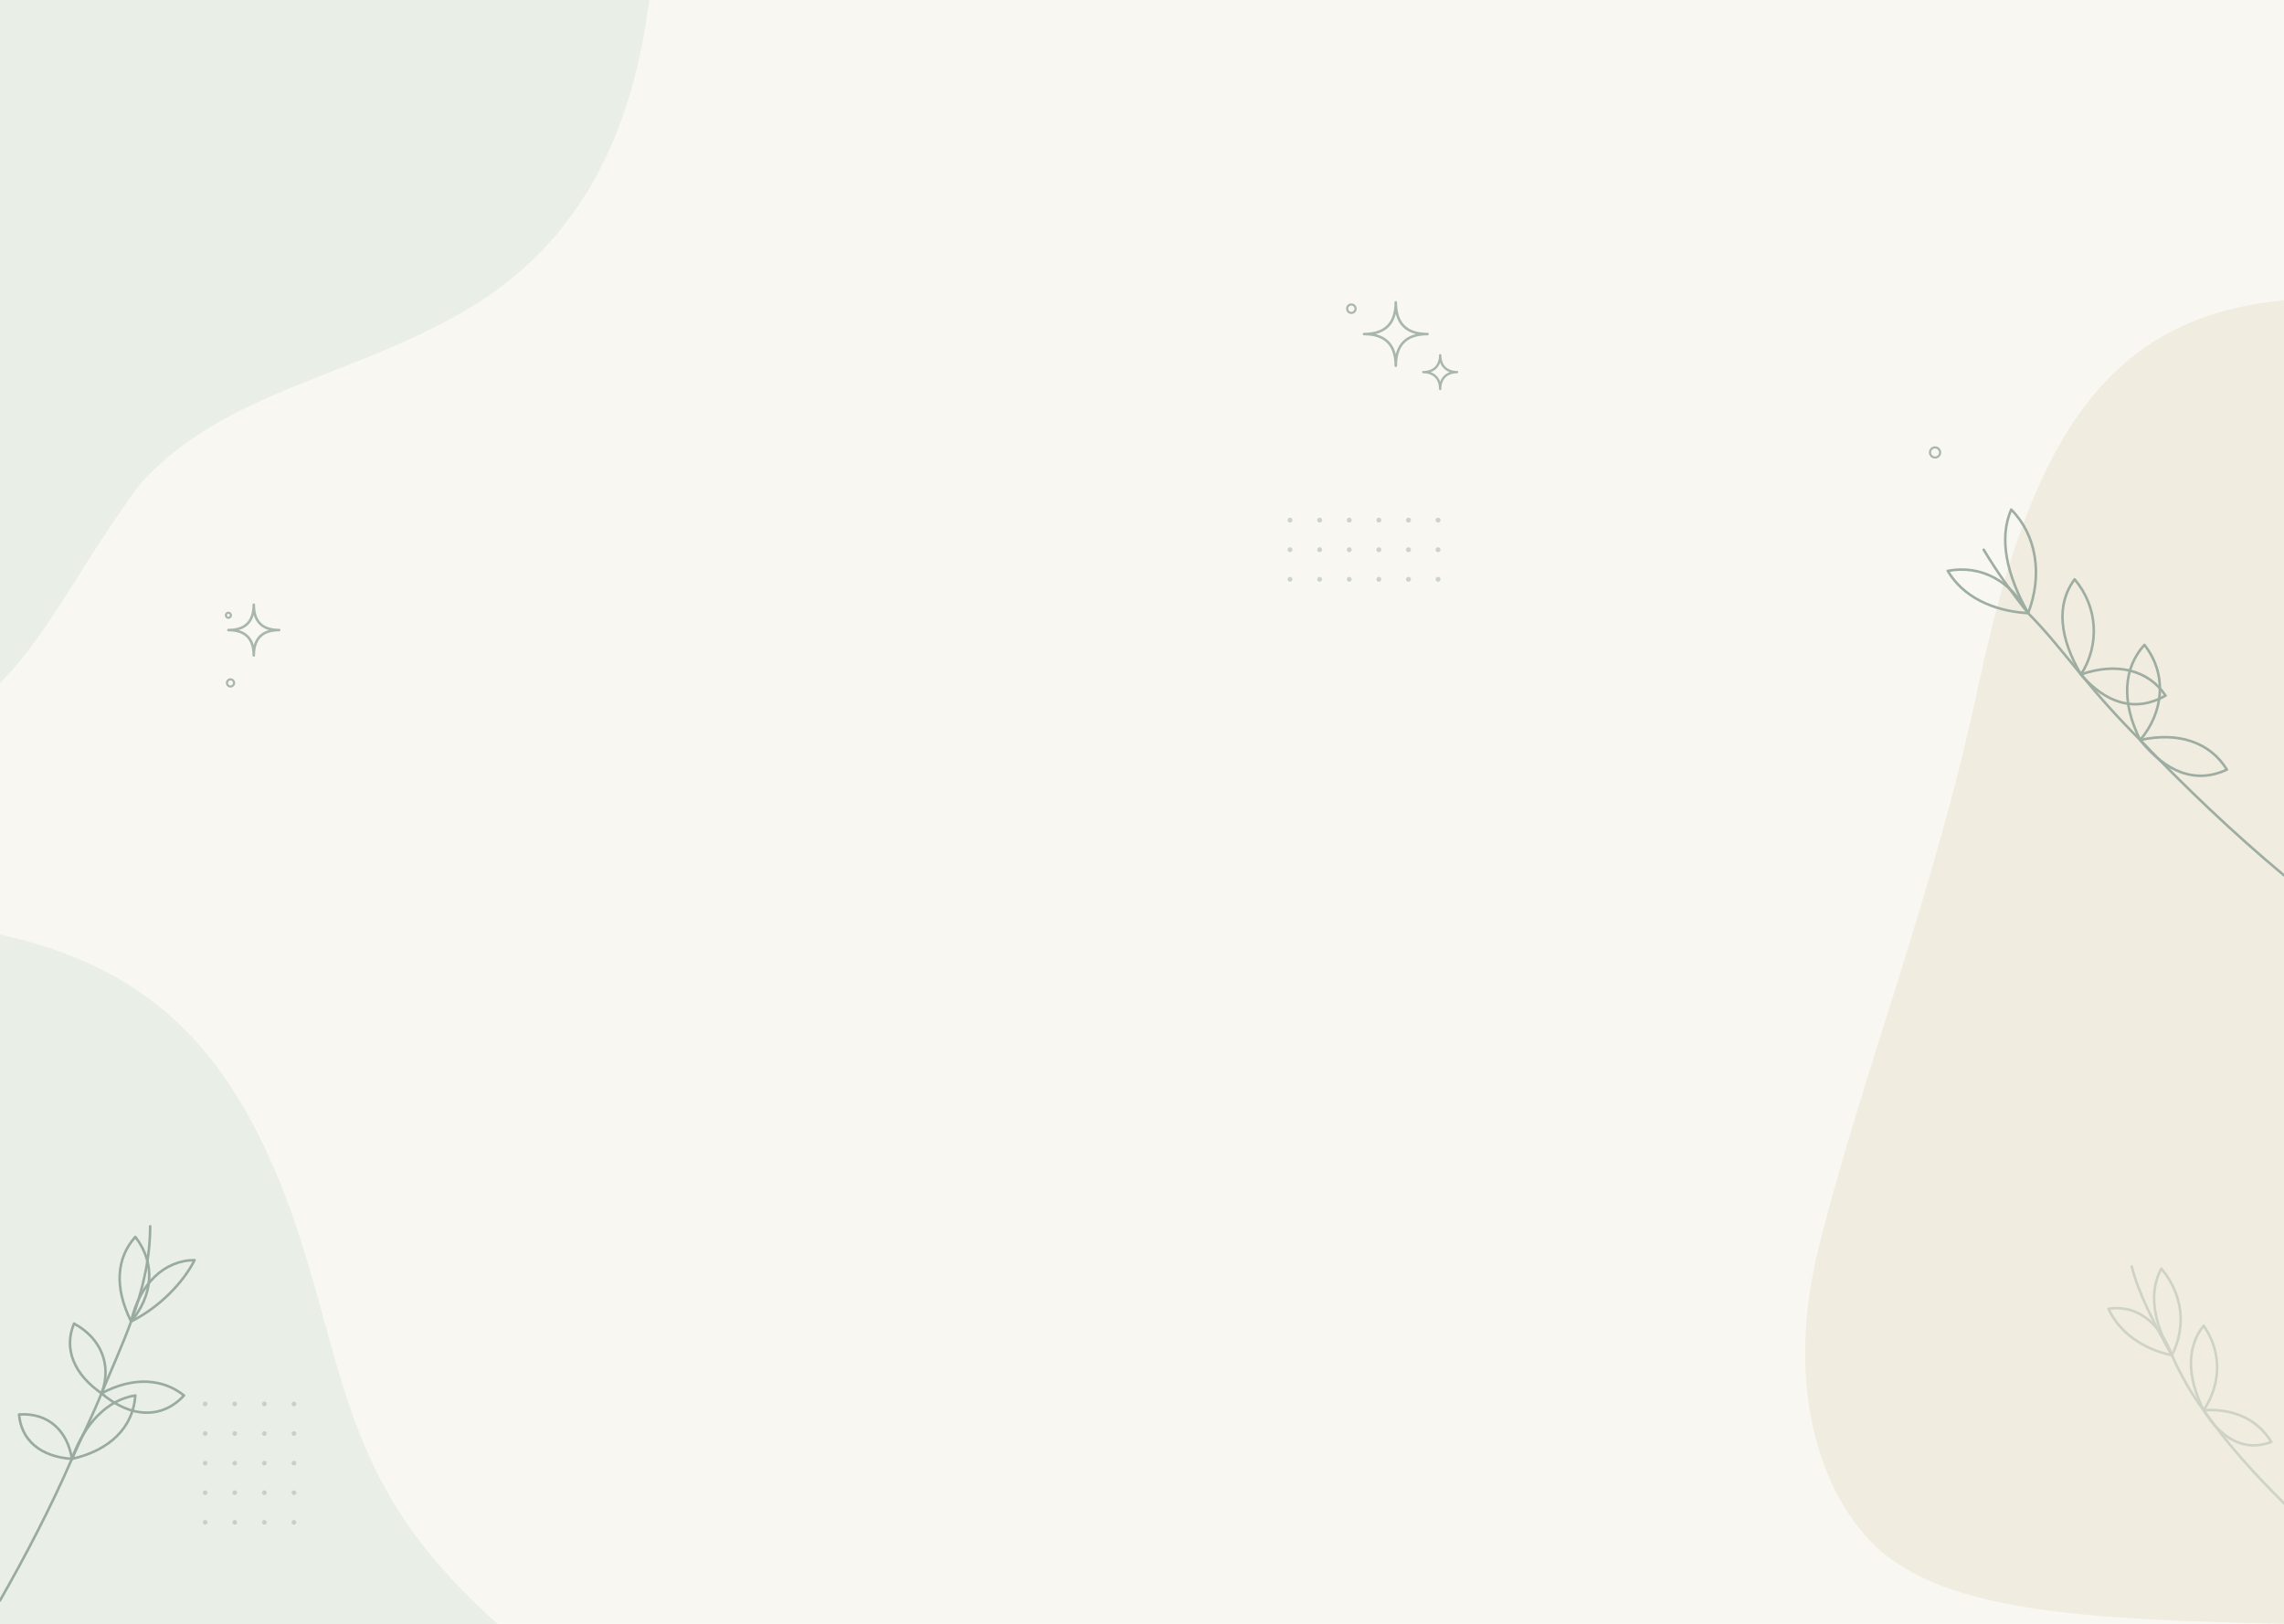
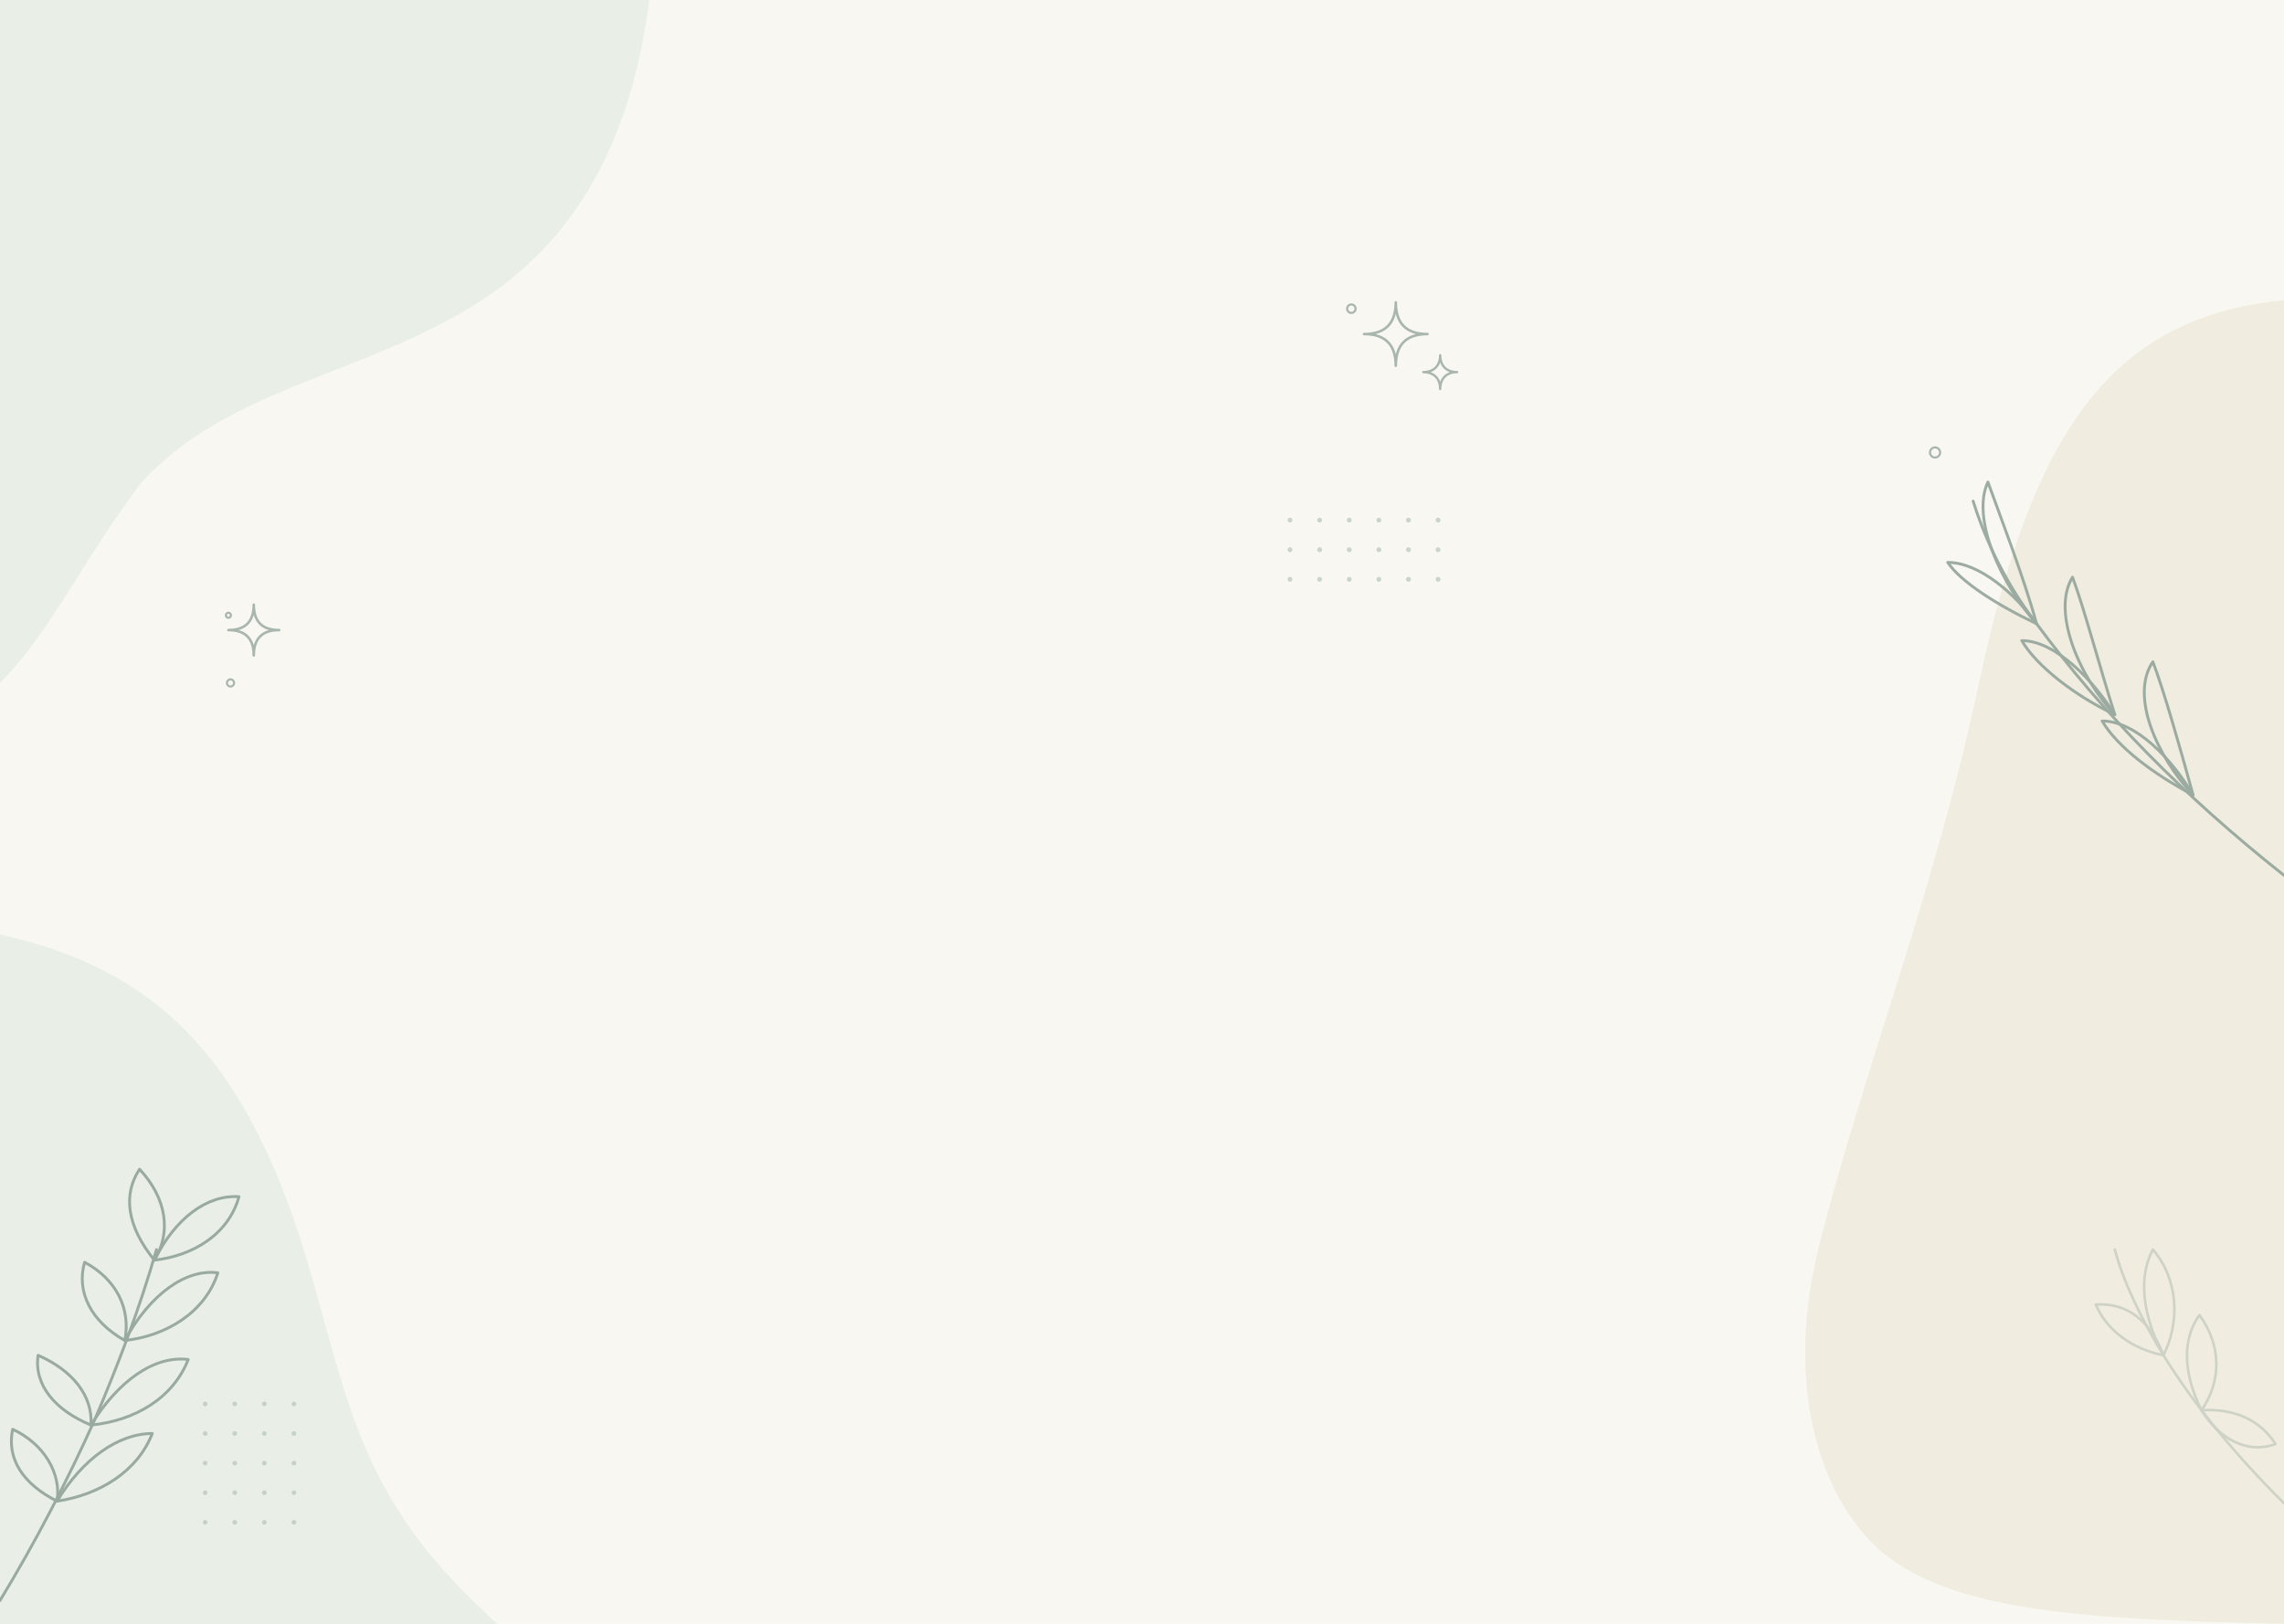
<svg xmlns="http://www.w3.org/2000/svg" viewBox="0 0 1080 768" fill="none">
  <path fill="#F8F7F1" d="M0 0h1080v768H0z" />
  <path fill="#E9EEE7" d="M0 0h307c-9 71-38 119-89 148-54 31-111 37-151 80C39 265 24 299 0 323V0Z" />
  <path fill="#E9EEE7" d="M0 442c73 16 111 57 138 132 23 66 24 116 73 170 18 20 38 36 58 54H0V442Z" />
  <path fill="#F0ECDF" d="M1080 142c-83 8-119 64-144 180-21 100-55 184-76 268-17 68 2 121 31 145 34 27 94 31 189 33V142Z" />
  <g stroke="#92A49A" stroke-linecap="round" stroke-linejoin="round">
-     <g opacity=".88" stroke-width="1.2">
-       <path d="M1080 414C1056 394 1033 372 1012 350C1002 340 993 330 984 319C975 308 967 298 959 290C951 280 944 270 938 260" />
-       <path d="M959 290C942 289 928 282 921 270C937 267 951 275 959 290Z" />
-       <path d="M959 290C949 272 945 255 951 241C963 253 966 272 959 290Z" />
-       <path d="M984 319C974 302 972 286 981 274C992 287 993 305 984 319Z" />
-       <path d="M984 319C1001 313 1016 317 1024 329C1010 337 996 333 984 319Z" />
-       <path d="M1012 350C1003 332 1004 316 1014 305C1025 319 1023 337 1012 350Z" />
-       <path d="M1012 350C1030 346 1045 351 1053 364C1038 371 1024 365 1012 350Z" />
+     <g opacity=".9" stroke-width="1.35">
+       <path d="M1080 414C1032 376 994 337 963 295C946 273 937 250 933 237" />
+       <path d="M963 295C957 273 945 242 940 228C932 245 946 276 963 295Z" />
+       <path d="M963 295C944 286 927 275 921 266C936 266 953 281 963 295Z" />
+       <path d="M1000 338C993 316 985 286 980 273C970 289 983 320 1000 338Z" />
+       <path d="M1000 338C981 329 963 315 956 303C972 303 990 322 1000 338Z" />
+       <path d="M1037 376C1031 354 1023 326 1018 313C1007 329 1020 358 1037 376Z" />
+       <path d="M1037 376C1018 366 1001 353 994 341C1010 341 1027 359 1037 376Z" />
    </g>
    <g opacity=".36" stroke-width="1.2">
-       <path d="M1080 711C1066 697 1054 684 1042 667C1036 659 1031 650 1027 641C1018 625 1011 611 1008 599" />
-       <path d="M1027 641C1013 638 1002 630 997 619C1010 617 1021 625 1027 641Z" />
-       <path d="M1027 641C1018 625 1016 611 1022 600C1032 612 1034 627 1027 641Z" />
-       <path d="M1042 667C1057 666 1068 672 1074 682C1061 687 1050 680 1042 667Z" />
-       <path d="M1042 667C1034 651 1034 637 1042 627C1051 640 1050 655 1042 667Z" />
+       <path d="M1080 711C1056 687 1038 665 1023 641C1012 623 1004 606 1000 591" />
+       <path d="M1023 641C1008 638 996 629 991 617C1006 616 1017 625 1023 641Z" />
+       <path d="M1023 641C1013 622 1011 604 1018 591C1030 605 1031 625 1023 641Z" />
+       <path d="M1041 667C1057 666 1069 672 1076 683C1062 688 1049 680 1041 667Z" />
+       <path d="M1041 667C1032 649 1032 633 1040 622C1051 637 1050 654 1041 667Z" />
    </g>
-     <g opacity=".92" stroke-width="1.2">
-       <path d="M0 757C12 736 24 713 34 690C39 679 44 669 48 659C53 647 58 636 62 625C68 609 71 594 71 580" />
-       <path d="M34 690C19 689 10 681 9 669C23 668 32 677 34 690Z" />
-       <path d="M34 690C40 673 51 662 64 660C63 675 52 686 34 690Z" />
-       <path d="M48 659C35 650 30 638 35 626C48 633 53 646 48 659Z" />
-       <path d="M48 659C63 651 77 652 87 660C77 671 62 671 48 659Z" />
-       <path d="M62 625C54 609 55 595 64 585C74 598 72 613 62 625Z" />
-       <path d="M62 625C76 618 87 606 92 596C78 596 66 607 62 625Z" />
+     <g opacity=".92" stroke-width="1.35">
+       <path d="M0 757C17 729 32 700 45 671C56 645 66 619 74 591" />
+       <path d="M27 710C11 702 3 690 6 676C21 683 29 697 27 710Z" />
+       <path d="M27 710C39 690 56 678 72 678C65 696 47 707 27 710Z" />
+       <path d="M43 674C26 667 16 655 18 641C34 648 44 660 43 674Z" />
+       <path d="M43 674C56 653 73 641 89 643C82 661 64 672 43 674Z" />
+       <path d="M59 634C43 625 36 611 40 597C55 605 62 619 59 634Z" />
+       <path d="M59 634C71 612 88 600 103 602C97 621 78 632 59 634Z" />
+       <path d="M73 596C60 580 58 565 66 553C79 567 81 583 73 596Z" />
+       <path d="M73 596C83 576 98 565 113 566C108 584 91 594 73 596Z" />
    </g>
  </g>
  <g stroke="#92A49A" stroke-linecap="round" stroke-linejoin="round" opacity=".78">
    <path stroke-width="1.2" d="M120 286c0 8-4 12-12 12 8 0 12 4 12 12 0-8 4-12 12-12-8 0-12-4-12-12Z" />
    <circle cx="109" cy="323" r="1.7" stroke-width="1" />
    <circle cx="108" cy="291" r="1.2" stroke-width="1" />
    <path stroke-width="1.2" d="M660 143c0 10-5 15-15 15 10 0 15 5 15 15 0-10 5-15 15-15-10 0-15-5-15-15Z" />
    <path stroke-width="1.1" d="M681 168c0 5-3 8-8 8 5 0 8 3 8 8 0-5 3-8 8-8-5 0-8-3-8-8Z" />
    <circle cx="639" cy="146" r="2" stroke-width="1" />
    <circle cx="915" cy="214" r="2.4" stroke-width="1" />
  </g>
  <g fill="#B7C6BB" opacity=".72">
    <circle cx="610" cy="246" r="1.15" />
    <circle cx="624" cy="246" r="1.15" />
    <circle cx="638" cy="246" r="1.15" />
    <circle cx="652" cy="246" r="1.15" />
    <circle cx="666" cy="246" r="1.15" />
    <circle cx="680" cy="246" r="1.15" />
    <circle cx="610" cy="260" r="1.15" />
    <circle cx="624" cy="260" r="1.15" />
    <circle cx="638" cy="260" r="1.15" />
    <circle cx="652" cy="260" r="1.15" />
    <circle cx="666" cy="260" r="1.15" />
    <circle cx="680" cy="260" r="1.15" />
    <circle cx="610" cy="274" r="1.15" />
    <circle cx="624" cy="274" r="1.15" />
    <circle cx="638" cy="274" r="1.15" />
    <circle cx="652" cy="274" r="1.15" />
    <circle cx="666" cy="274" r="1.15" />
    <circle cx="680" cy="274" r="1.15" />
    <circle cx="97" cy="664" r="1.1" />
    <circle cx="111" cy="664" r="1.1" />
    <circle cx="125" cy="664" r="1.1" />
    <circle cx="139" cy="664" r="1.1" />
    <circle cx="97" cy="678" r="1.1" />
    <circle cx="111" cy="678" r="1.1" />
    <circle cx="125" cy="678" r="1.1" />
    <circle cx="139" cy="678" r="1.1" />
    <circle cx="97" cy="692" r="1.1" />
    <circle cx="111" cy="692" r="1.1" />
    <circle cx="125" cy="692" r="1.1" />
    <circle cx="139" cy="692" r="1.1" />
    <circle cx="97" cy="706" r="1.1" />
    <circle cx="111" cy="706" r="1.1" />
    <circle cx="125" cy="706" r="1.1" />
    <circle cx="139" cy="706" r="1.1" />
    <circle cx="97" cy="720" r="1.1" />
    <circle cx="111" cy="720" r="1.1" />
    <circle cx="125" cy="720" r="1.1" />
    <circle cx="139" cy="720" r="1.1" />
  </g>
</svg>
